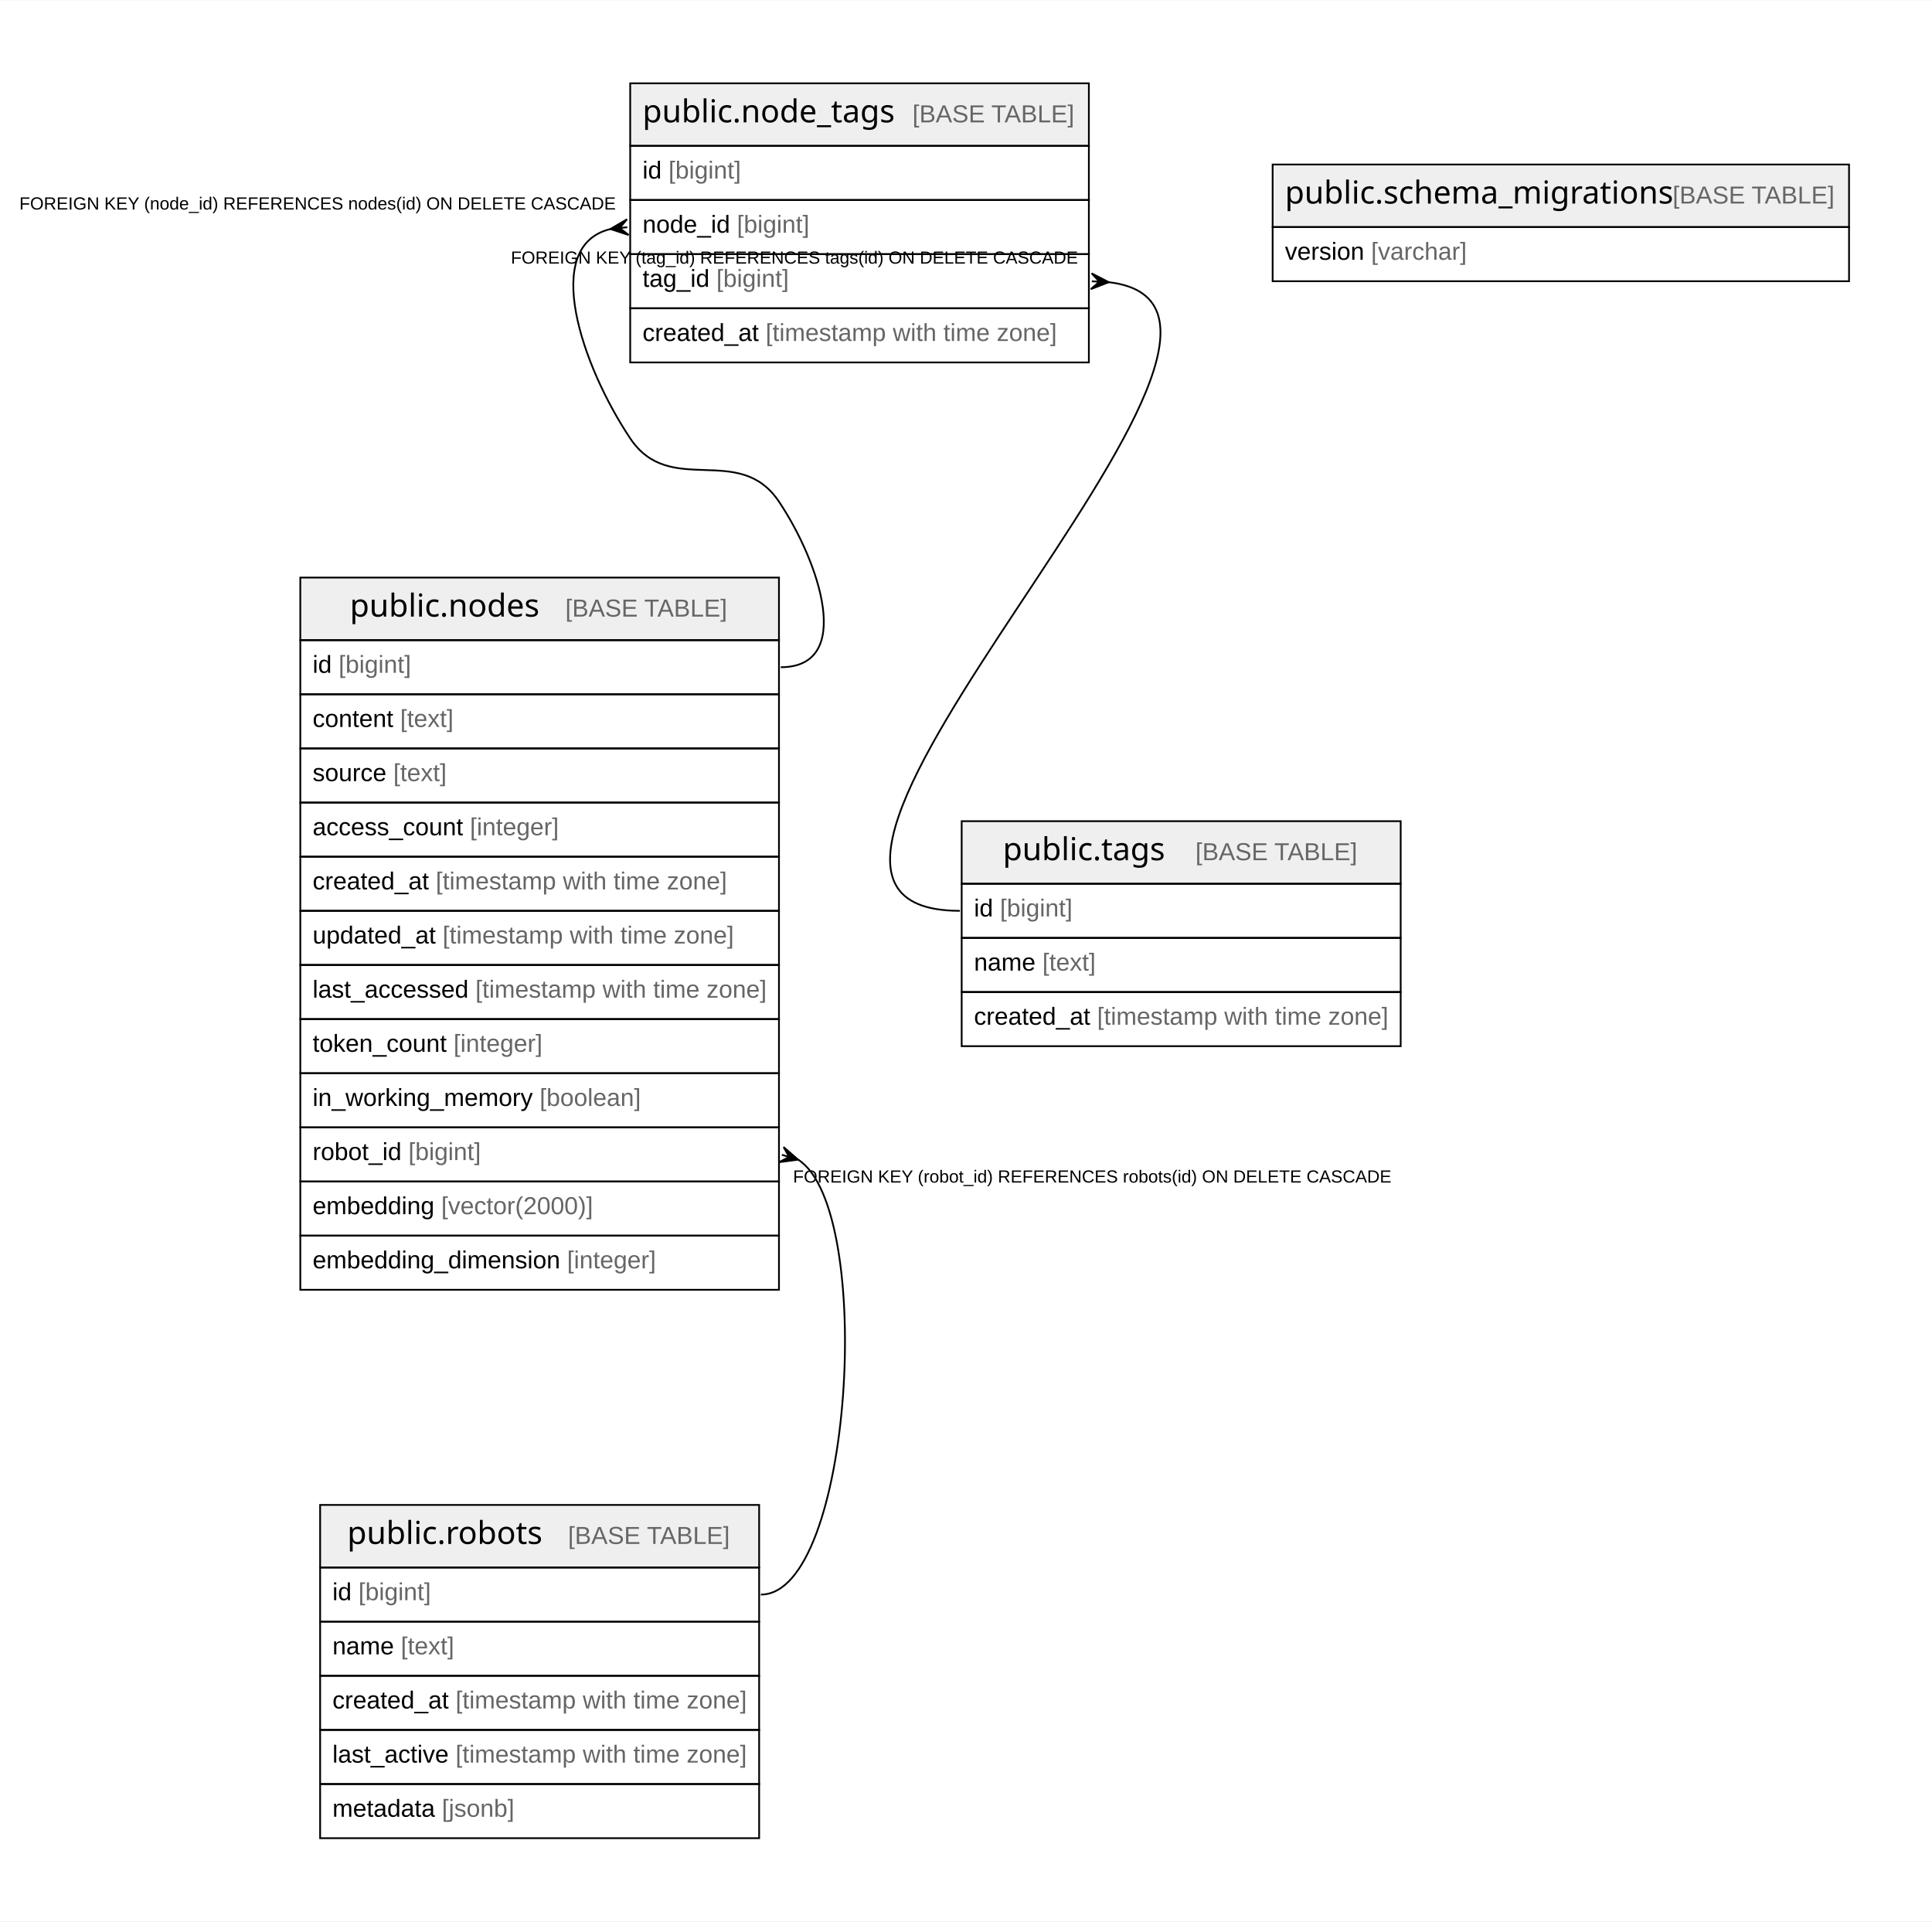
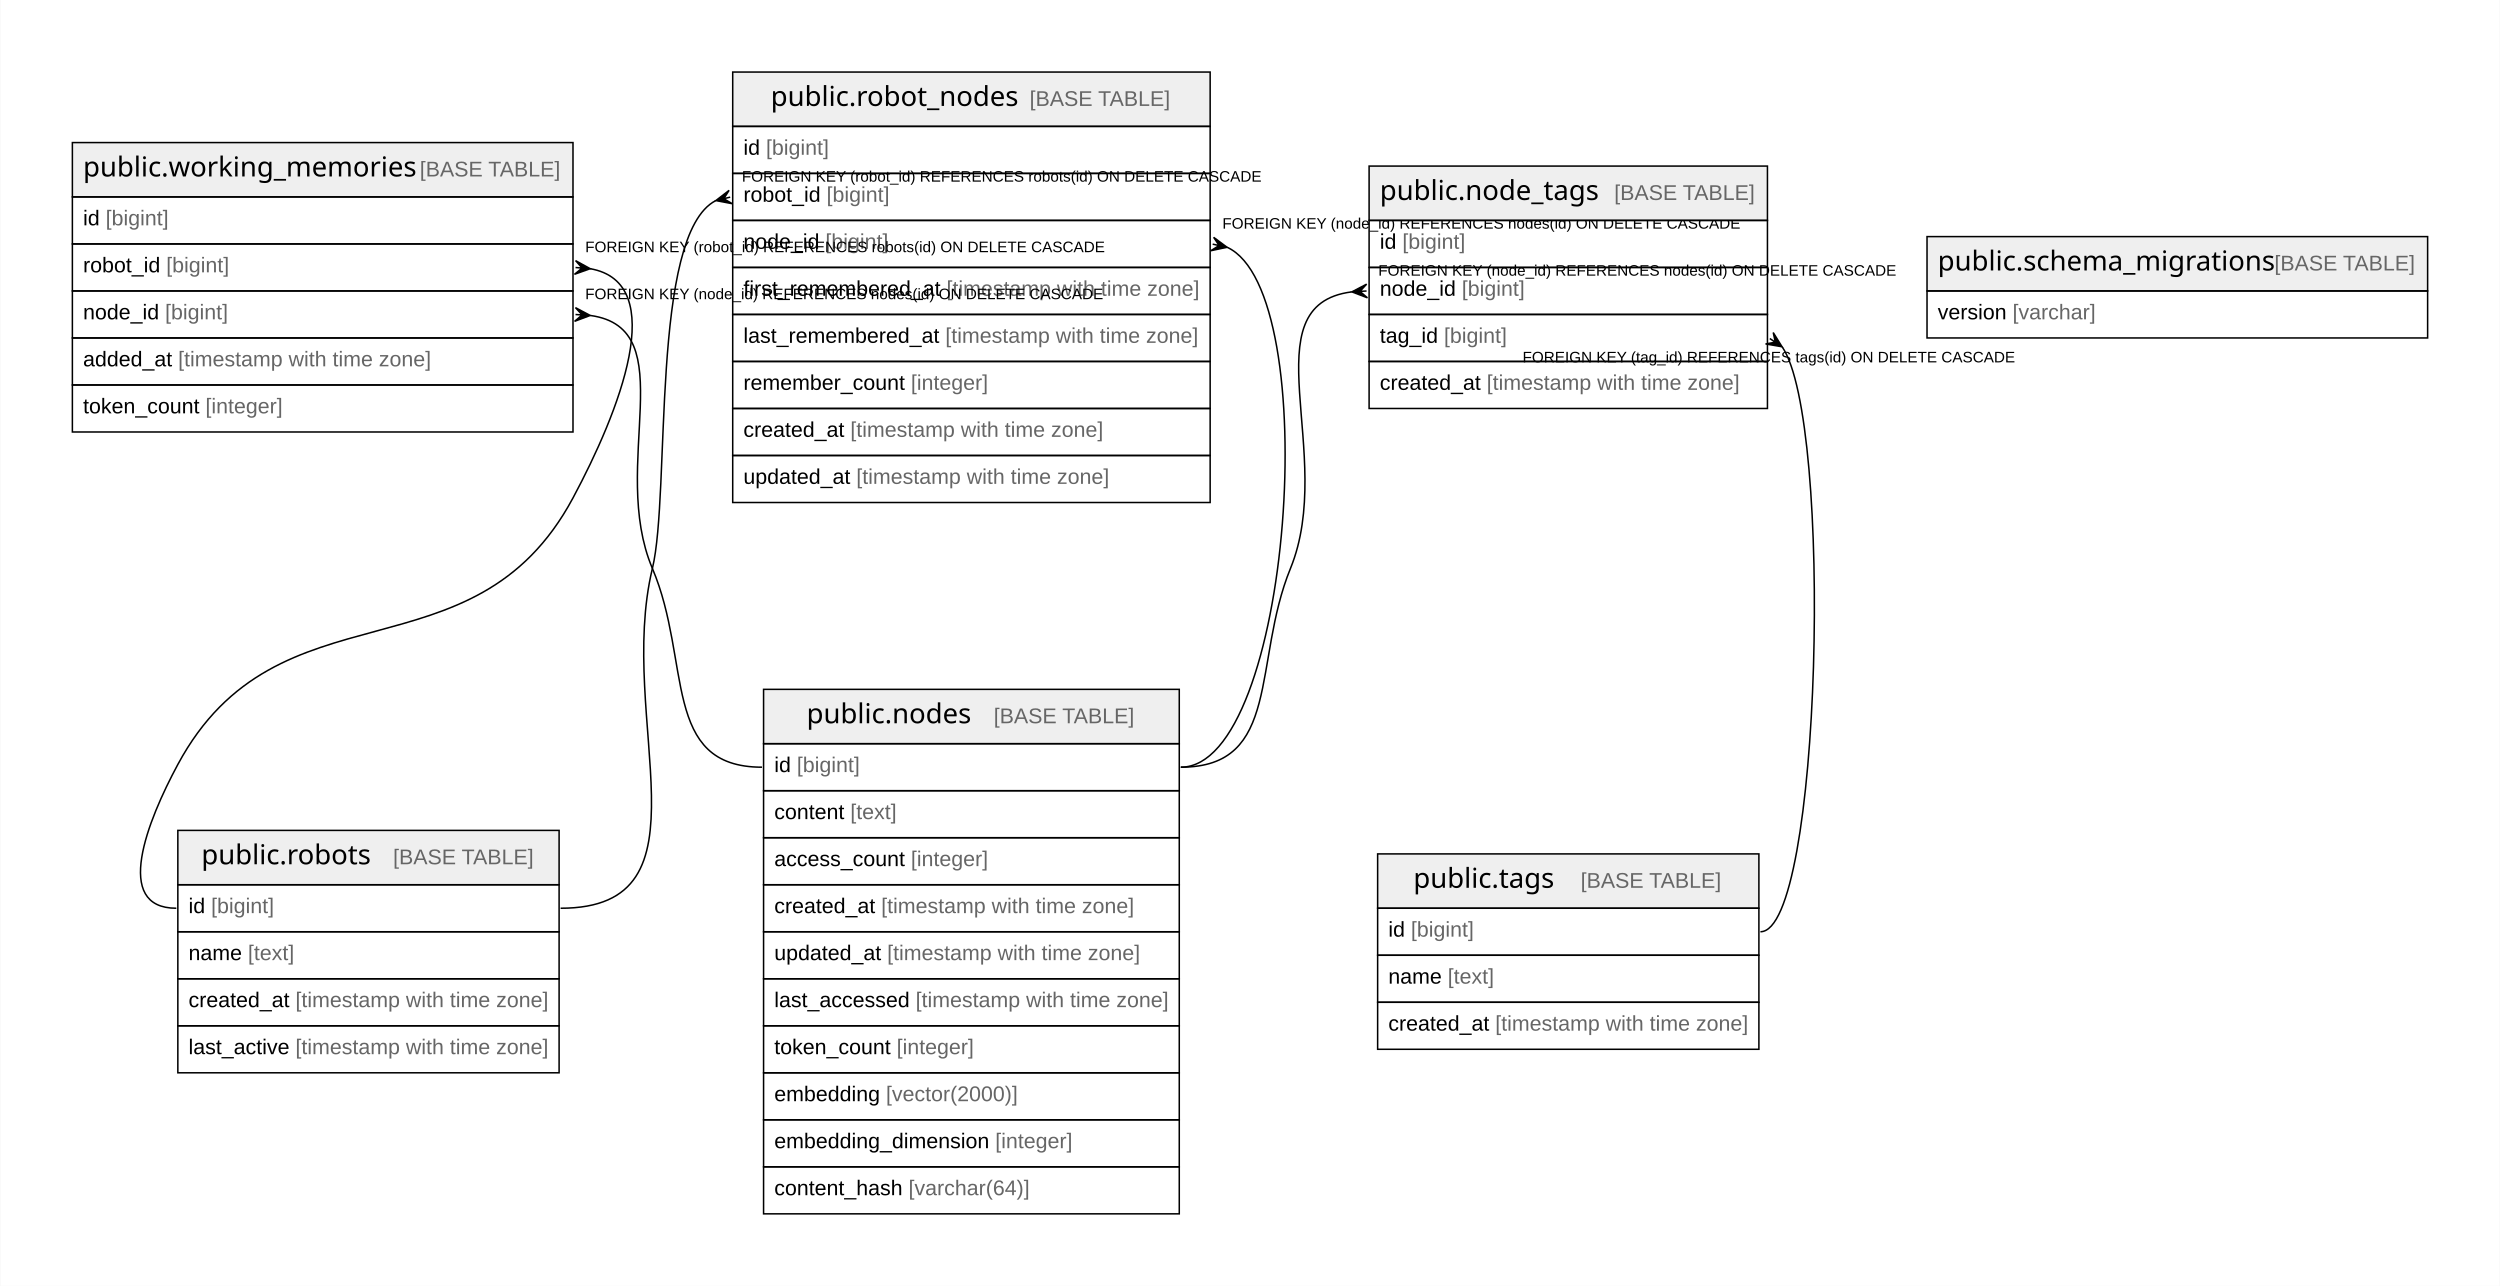
- <svg xmlns="http://www.w3.org/2000/svg" width="1099pt" height="1093pt" viewBox="0.00 0.00 1099.20 1092.80">
-   <g id="graph0" class="graph" transform="scale(1 1) rotate(0) translate(4 1088.8)">
-     <polygon fill="white" stroke="none" points="-4,4 -4,-1088.8 1095.2,-1088.8 1095.2,4 -4,4" />
+ <svg xmlns="http://www.w3.org/2000/svg" width="1637pt" height="842pt" viewBox="0.00 0.00 1637.35 842.40">
+   <g id="graph0" class="graph" transform="scale(1 1) rotate(0) translate(4 838.4)">
+     <polygon fill="white" stroke="none" points="-4,4 -4,-838.4 1633.35,-838.4 1633.35,4 -4,4" />
    <g id="node1" class="node">
-       <polygon fill="#efefef" stroke="none" points="354.55,-1006 354.55,-1041.6 615.51,-1041.6 615.51,-1006 354.55,-1006" />
-       <polygon fill="none" stroke="black" points="354.55,-1006 354.55,-1041.6 615.51,-1041.6 615.51,-1006 354.55,-1006" />
-       <text text-anchor="start" x="361.55" y="-1019.4" font-family="Arial Bold" font-size="18.00">public.node_tags</text>
-       <text text-anchor="start" x="484.02" y="-1019.4" font-family="Arial" font-size="14.00">    </text>
-       <text text-anchor="start" x="515.14" y="-1019.4" font-family="Arial" font-size="14.00" fill="#666666">[BASE TABLE]</text>
-       <polygon fill="none" stroke="black" points="354.55,-975.2 354.55,-1006 615.51,-1006 615.51,-975.2 354.55,-975.2" />
-       <text text-anchor="start" x="361.55" y="-987.4" font-family="Arial" font-size="14.00">id </text>
-       <text text-anchor="start" x="376.33" y="-987.4" font-family="Arial" font-size="14.00" fill="#666666">[bigint]</text>
-       <polygon fill="none" stroke="black" points="354.55,-944.4 354.55,-975.2 615.51,-975.2 615.51,-944.4 354.55,-944.4" />
-       <text text-anchor="start" x="361.55" y="-956.6" font-family="Arial" font-size="14.00">node_id </text>
-       <text text-anchor="start" x="415.26" y="-956.6" font-family="Arial" font-size="14.00" fill="#666666">[bigint]</text>
-       <polygon fill="none" stroke="black" points="354.55,-913.6 354.55,-944.4 615.51,-944.4 615.51,-913.6 354.55,-913.6" />
-       <text text-anchor="start" x="361.55" y="-925.8" font-family="Arial" font-size="14.00">tag_id </text>
-       <text text-anchor="start" x="403.58" y="-925.8" font-family="Arial" font-size="14.00" fill="#666666">[bigint]</text>
-       <polygon fill="none" stroke="black" points="354.55,-882.8 354.55,-913.6 615.51,-913.6 615.51,-882.8 354.55,-882.8" />
-       <text text-anchor="start" x="361.55" y="-895" font-family="Arial" font-size="14.00">created_at </text>
-       <text text-anchor="start" x="431.59" y="-895" font-family="Arial" font-size="14.00" fill="#666666">[timestamp with time zone]</text>
+       <polygon fill="#efefef" stroke="none" points="475.79,-755.6 475.79,-791.2 788.57,-791.2 788.57,-755.6 475.79,-755.6" />
+       <polygon fill="none" stroke="black" points="475.79,-755.6 475.79,-791.2 788.57,-791.2 788.57,-755.6 475.79,-755.6" />
+       <text text-anchor="start" x="500.69" y="-769" font-family="Arial Bold" font-size="18.00">public.robot_nodes</text>
+       <text text-anchor="start" x="639.17" y="-769" font-family="Arial" font-size="14.00">    </text>
+       <text text-anchor="start" x="670.29" y="-769" font-family="Arial" font-size="14.00" fill="#666666">[BASE TABLE]</text>
+       <polygon fill="none" stroke="black" points="475.79,-724.8 475.79,-755.6 788.57,-755.6 788.57,-724.8 475.79,-724.8" />
+       <text text-anchor="start" x="482.79" y="-737" font-family="Arial" font-size="14.00">id </text>
+       <text text-anchor="start" x="497.57" y="-737" font-family="Arial" font-size="14.00" fill="#666666">[bigint]</text>
+       <polygon fill="none" stroke="black" points="475.79,-694 475.79,-724.8 788.57,-724.8 788.57,-694 475.79,-694" />
+       <text text-anchor="start" x="482.79" y="-706.2" font-family="Arial" font-size="14.00">robot_id </text>
+       <text text-anchor="start" x="537.27" y="-706.2" font-family="Arial" font-size="14.00" fill="#666666">[bigint]</text>
+       <polygon fill="none" stroke="black" points="475.79,-663.2 475.79,-694 788.57,-694 788.57,-663.2 475.79,-663.2" />
+       <text text-anchor="start" x="482.79" y="-675.4" font-family="Arial" font-size="14.00">node_id </text>
+       <text text-anchor="start" x="536.51" y="-675.4" font-family="Arial" font-size="14.00" fill="#666666">[bigint]</text>
+       <polygon fill="none" stroke="black" points="475.79,-632.4 475.79,-663.2 788.57,-663.2 788.57,-632.4 475.79,-632.4" />
+       <text text-anchor="start" x="482.79" y="-644.6" font-family="Arial" font-size="14.00">first_remembered_at </text>
+       <text text-anchor="start" x="615.84" y="-644.6" font-family="Arial" font-size="14.00" fill="#666666">[timestamp with time zone]</text>
+       <polygon fill="none" stroke="black" points="475.79,-601.6 475.79,-632.4 788.57,-632.4 788.57,-601.6 475.79,-601.6" />
+       <text text-anchor="start" x="482.79" y="-613.8" font-family="Arial" font-size="14.00">last_remembered_at </text>
+       <text text-anchor="start" x="615.08" y="-613.8" font-family="Arial" font-size="14.00" fill="#666666">[timestamp with time zone]</text>
+       <polygon fill="none" stroke="black" points="475.79,-570.8 475.79,-601.6 788.57,-601.6 788.57,-570.8 475.79,-570.8" />
+       <text text-anchor="start" x="482.79" y="-583" font-family="Arial" font-size="14.00">remember_count </text>
+       <text text-anchor="start" x="592.51" y="-583" font-family="Arial" font-size="14.00" fill="#666666">[integer]</text>
+       <polygon fill="none" stroke="black" points="475.79,-540 475.79,-570.8 788.57,-570.8 788.57,-540 475.79,-540" />
+       <text text-anchor="start" x="482.79" y="-552.2" font-family="Arial" font-size="14.00">created_at </text>
+       <text text-anchor="start" x="552.84" y="-552.2" font-family="Arial" font-size="14.00" fill="#666666">[timestamp with time zone]</text>
+       <polygon fill="none" stroke="black" points="475.79,-509.2 475.79,-540 788.57,-540 788.57,-509.2 475.79,-509.2" />
+       <text text-anchor="start" x="482.79" y="-521.4" font-family="Arial" font-size="14.00">updated_at </text>
+       <text text-anchor="start" x="556.75" y="-521.4" font-family="Arial" font-size="14.00" fill="#666666">[timestamp with time zone]</text>
+     </g>
+     <g id="node3" class="node">
+       <polygon fill="#efefef" stroke="none" points="112.29,-258.8 112.29,-294.4 362.06,-294.4 362.06,-258.8 112.29,-258.8" />
+       <polygon fill="none" stroke="black" points="112.29,-258.8 112.29,-294.4 362.06,-294.4 362.06,-258.8 112.29,-258.8" />
+       <text text-anchor="start" x="127.69" y="-272.2" font-family="Arial Bold" font-size="18.00">public.robots</text>
+       <text text-anchor="start" x="222.18" y="-272.2" font-family="Arial" font-size="14.00">    </text>
+       <text text-anchor="start" x="253.3" y="-272.2" font-family="Arial" font-size="14.00" fill="#666666">[BASE TABLE]</text>
+       <polygon fill="none" stroke="black" points="112.29,-228 112.29,-258.8 362.06,-258.8 362.06,-228 112.29,-228" />
+       <text text-anchor="start" x="119.29" y="-240.2" font-family="Arial" font-size="14.00">id </text>
+       <text text-anchor="start" x="134.08" y="-240.2" font-family="Arial" font-size="14.00" fill="#666666">[bigint]</text>
+       <polygon fill="none" stroke="black" points="112.29,-197.2 112.29,-228 362.06,-228 362.06,-197.2 112.29,-197.2" />
+       <text text-anchor="start" x="119.29" y="-209.4" font-family="Arial" font-size="14.00">name </text>
+       <text text-anchor="start" x="158.2" y="-209.4" font-family="Arial" font-size="14.00" fill="#666666">[text]</text>
+       <polygon fill="none" stroke="black" points="112.29,-166.4 112.29,-197.2 362.06,-197.2 362.06,-166.4 112.29,-166.4" />
+       <text text-anchor="start" x="119.29" y="-178.6" font-family="Arial" font-size="14.00">created_at </text>
+       <text text-anchor="start" x="189.34" y="-178.6" font-family="Arial" font-size="14.00" fill="#666666">[timestamp with time zone]</text>
+       <polygon fill="none" stroke="black" points="112.29,-135.6 112.29,-166.4 362.06,-166.4 362.06,-135.6 112.29,-135.6" />
+       <text text-anchor="start" x="119.29" y="-147.8" font-family="Arial" font-size="14.00">last_active </text>
+       <text text-anchor="start" x="189.33" y="-147.8" font-family="Arial" font-size="14.00" fill="#666666">[timestamp with time zone]</text>
+     </g>
+     <g id="edge1" class="edge">
+       <path fill="none" stroke="black" d="M464.7,-706.99C421.57,-684.81 435.26,-516.18 423.18,-466 399.18,-366.37 465.54,-243.4 363.06,-243.4" />
+       <polygon fill="black" stroke="black" points="464.74,-707 473.42,-713.7 469.93,-708.24 474.14,-709.24 474.14,-709.24 474.14,-709.24 469.93,-708.24 475.51,-704.95 464.74,-707" />
+       <text text-anchor="start" x="481.79" y="-719.4" font-family="Arial" font-size="10.00">FOREIGN KEY (robot_id) REFERENCES robots(id) ON DELETE CASCADE</text>
    </g>
    <g id="node4" class="node">
-       <polygon fill="#efefef" stroke="none" points="166.86,-724.8 166.86,-760.4 439.19,-760.4 439.19,-724.8 166.86,-724.8" />
-       <polygon fill="none" stroke="black" points="166.86,-724.8 166.86,-760.4 439.19,-760.4 439.19,-724.8 166.86,-724.8" />
-       <text text-anchor="start" x="195.04" y="-738.2" font-family="Arial Bold" font-size="18.00">public.nodes</text>
-       <text text-anchor="start" x="286.53" y="-738.2" font-family="Arial" font-size="14.00">    </text>
-       <text text-anchor="start" x="317.64" y="-738.2" font-family="Arial" font-size="14.00" fill="#666666">[BASE TABLE]</text>
-       <polygon fill="none" stroke="black" points="166.86,-694 166.86,-724.8 439.19,-724.8 439.19,-694 166.86,-694" />
-       <text text-anchor="start" x="173.86" y="-706.2" font-family="Arial" font-size="14.00">id </text>
-       <text text-anchor="start" x="188.65" y="-706.2" font-family="Arial" font-size="14.00" fill="#666666">[bigint]</text>
-       <polygon fill="none" stroke="black" points="166.86,-663.2 166.86,-694 439.19,-694 439.19,-663.2 166.86,-663.2" />
-       <text text-anchor="start" x="173.86" y="-675.4" font-family="Arial" font-size="14.00">content </text>
-       <text text-anchor="start" x="223.68" y="-675.4" font-family="Arial" font-size="14.00" fill="#666666">[text]</text>
-       <polygon fill="none" stroke="black" points="166.86,-632.4 166.86,-663.2 439.19,-663.2 439.19,-632.4 166.86,-632.4" />
-       <text text-anchor="start" x="173.86" y="-644.6" font-family="Arial" font-size="14.00">source </text>
-       <text text-anchor="start" x="219.77" y="-644.6" font-family="Arial" font-size="14.00" fill="#666666">[text]</text>
-       <polygon fill="none" stroke="black" points="166.86,-601.6 166.86,-632.4 439.19,-632.4 439.19,-601.6 166.86,-601.6" />
-       <text text-anchor="start" x="173.86" y="-613.8" font-family="Arial" font-size="14.00">access_count </text>
-       <text text-anchor="start" x="263.36" y="-613.8" font-family="Arial" font-size="14.00" fill="#666666">[integer]</text>
-       <polygon fill="none" stroke="black" points="166.86,-570.8 166.86,-601.6 439.19,-601.6 439.19,-570.8 166.86,-570.8" />
-       <text text-anchor="start" x="173.86" y="-583" font-family="Arial" font-size="14.00">created_at </text>
-       <text text-anchor="start" x="243.91" y="-583" font-family="Arial" font-size="14.00" fill="#666666">[timestamp with time zone]</text>
-       <polygon fill="none" stroke="black" points="166.86,-540 166.86,-570.8 439.19,-570.8 439.19,-540 166.86,-540" />
-       <text text-anchor="start" x="173.86" y="-552.2" font-family="Arial" font-size="14.00">updated_at </text>
-       <text text-anchor="start" x="247.82" y="-552.2" font-family="Arial" font-size="14.00" fill="#666666">[timestamp with time zone]</text>
-       <polygon fill="none" stroke="black" points="166.86,-509.2 166.86,-540 439.19,-540 439.19,-509.2 166.86,-509.2" />
-       <text text-anchor="start" x="173.86" y="-521.4" font-family="Arial" font-size="14.00">last_accessed </text>
-       <text text-anchor="start" x="266.47" y="-521.4" font-family="Arial" font-size="14.00" fill="#666666">[timestamp with time zone]</text>
-       <polygon fill="none" stroke="black" points="166.86,-478.4 166.86,-509.2 439.19,-509.2 439.19,-478.4 166.86,-478.4" />
-       <text text-anchor="start" x="173.86" y="-490.6" font-family="Arial" font-size="14.00">token_count </text>
-       <text text-anchor="start" x="254.04" y="-490.6" font-family="Arial" font-size="14.00" fill="#666666">[integer]</text>
-       <polygon fill="none" stroke="black" points="166.86,-447.6 166.86,-478.4 439.19,-478.4 439.19,-447.6 166.86,-447.6" />
-       <text text-anchor="start" x="173.86" y="-459.8" font-family="Arial" font-size="14.00">in_working_memory </text>
-       <text text-anchor="start" x="303.02" y="-459.8" font-family="Arial" font-size="14.00" fill="#666666">[boolean]</text>
-       <polygon fill="none" stroke="black" points="166.86,-416.8 166.86,-447.6 439.19,-447.6 439.19,-416.8 166.86,-416.8" />
-       <text text-anchor="start" x="173.86" y="-429" font-family="Arial" font-size="14.00">robot_id </text>
-       <text text-anchor="start" x="228.35" y="-429" font-family="Arial" font-size="14.00" fill="#666666">[bigint]</text>
-       <polygon fill="none" stroke="black" points="166.86,-386 166.86,-416.8 439.19,-416.8 439.19,-386 166.86,-386" />
-       <text text-anchor="start" x="173.86" y="-398.2" font-family="Arial" font-size="14.00">embedding </text>
-       <text text-anchor="start" x="247.03" y="-398.2" font-family="Arial" font-size="14.00" fill="#666666">[vector(2000)]</text>
-       <polygon fill="none" stroke="black" points="166.86,-355.2 166.86,-386 439.19,-386 439.19,-355.2 166.86,-355.2" />
-       <text text-anchor="start" x="173.86" y="-367.4" font-family="Arial" font-size="14.00">embedding_dimension </text>
-       <text text-anchor="start" x="318.63" y="-367.4" font-family="Arial" font-size="14.00" fill="#666666">[integer]</text>
+       <polygon fill="#efefef" stroke="none" points="496.01,-351.2 496.01,-386.8 768.34,-386.8 768.34,-351.2 496.01,-351.2" />
+       <polygon fill="none" stroke="black" points="496.01,-351.2 496.01,-386.8 768.34,-386.8 768.34,-351.2 496.01,-351.2" />
+       <text text-anchor="start" x="524.19" y="-364.6" font-family="Arial Bold" font-size="18.00">public.nodes</text>
+       <text text-anchor="start" x="615.68" y="-364.6" font-family="Arial" font-size="14.00">    </text>
+       <text text-anchor="start" x="646.79" y="-364.6" font-family="Arial" font-size="14.00" fill="#666666">[BASE TABLE]</text>
+       <polygon fill="none" stroke="black" points="496.01,-320.4 496.01,-351.2 768.34,-351.2 768.34,-320.4 496.01,-320.4" />
+       <text text-anchor="start" x="503.01" y="-332.6" font-family="Arial" font-size="14.00">id </text>
+       <text text-anchor="start" x="517.8" y="-332.6" font-family="Arial" font-size="14.00" fill="#666666">[bigint]</text>
+       <polygon fill="none" stroke="black" points="496.01,-289.6 496.01,-320.4 768.34,-320.4 768.34,-289.6 496.01,-289.6" />
+       <text text-anchor="start" x="503.01" y="-301.8" font-family="Arial" font-size="14.00">content </text>
+       <text text-anchor="start" x="552.83" y="-301.8" font-family="Arial" font-size="14.00" fill="#666666">[text]</text>
+       <polygon fill="none" stroke="black" points="496.01,-258.8 496.01,-289.6 768.34,-289.6 768.34,-258.8 496.01,-258.8" />
+       <text text-anchor="start" x="503.01" y="-271" font-family="Arial" font-size="14.00">access_count </text>
+       <text text-anchor="start" x="592.51" y="-271" font-family="Arial" font-size="14.00" fill="#666666">[integer]</text>
+       <polygon fill="none" stroke="black" points="496.01,-228 496.01,-258.8 768.34,-258.8 768.34,-228 496.01,-228" />
+       <text text-anchor="start" x="503.01" y="-240.2" font-family="Arial" font-size="14.00">created_at </text>
+       <text text-anchor="start" x="573.06" y="-240.2" font-family="Arial" font-size="14.00" fill="#666666">[timestamp with time zone]</text>
+       <polygon fill="none" stroke="black" points="496.01,-197.2 496.01,-228 768.34,-228 768.34,-197.2 496.01,-197.2" />
+       <text text-anchor="start" x="503.01" y="-209.4" font-family="Arial" font-size="14.00">updated_at </text>
+       <text text-anchor="start" x="576.97" y="-209.4" font-family="Arial" font-size="14.00" fill="#666666">[timestamp with time zone]</text>
+       <polygon fill="none" stroke="black" points="496.01,-166.4 496.01,-197.2 768.34,-197.2 768.34,-166.4 496.01,-166.4" />
+       <text text-anchor="start" x="503.01" y="-178.6" font-family="Arial" font-size="14.00">last_accessed </text>
+       <text text-anchor="start" x="595.62" y="-178.6" font-family="Arial" font-size="14.00" fill="#666666">[timestamp with time zone]</text>
+       <polygon fill="none" stroke="black" points="496.01,-135.6 496.01,-166.4 768.34,-166.4 768.34,-135.6 496.01,-135.6" />
+       <text text-anchor="start" x="503.01" y="-147.8" font-family="Arial" font-size="14.00">token_count </text>
+       <text text-anchor="start" x="583.18" y="-147.8" font-family="Arial" font-size="14.00" fill="#666666">[integer]</text>
+       <polygon fill="none" stroke="black" points="496.01,-104.8 496.01,-135.6 768.34,-135.6 768.34,-104.8 496.01,-104.8" />
+       <text text-anchor="start" x="503.01" y="-117" font-family="Arial" font-size="14.00">embedding </text>
+       <text text-anchor="start" x="576.18" y="-117" font-family="Arial" font-size="14.00" fill="#666666">[vector(2000)]</text>
+       <polygon fill="none" stroke="black" points="496.01,-74 496.01,-104.8 768.34,-104.8 768.34,-74 496.01,-74" />
+       <text text-anchor="start" x="503.01" y="-86.2" font-family="Arial" font-size="14.00">embedding_dimension </text>
+       <text text-anchor="start" x="647.78" y="-86.2" font-family="Arial" font-size="14.00" fill="#666666">[integer]</text>
+       <polygon fill="none" stroke="black" points="496.01,-43.2 496.01,-74 768.34,-74 768.34,-43.2 496.01,-43.2" />
+       <text text-anchor="start" x="503.01" y="-55.4" font-family="Arial" font-size="14.00">content_hash </text>
+       <text text-anchor="start" x="590.97" y="-55.4" font-family="Arial" font-size="14.00" fill="#666666">[varchar(64)]</text>
    </g>
-     <g id="edge1" class="edge">
-       <path fill="none" stroke="black" d="M343.41,-958.71C303.63,-949.3 326.97,-880.91 354.55,-839.6 377.24,-805.6 416.46,-837.58 439.19,-803.6 462.48,-768.8 482.06,-709.4 440.19,-709.4" />
-       <polygon fill="black" stroke="black" points="343.27,-958.7 352.73,-964.24 348.57,-959.27 352.88,-959.73 352.88,-959.73 352.88,-959.73 348.57,-959.27 353.69,-955.29 343.27,-958.7" />
-       <text text-anchor="start" x="7" y="-969.8" font-family="Arial" font-size="10.00">FOREIGN KEY (node_id) REFERENCES nodes(id) ON DELETE CASCADE</text>
+     <g id="edge2" class="edge">
+       <path fill="none" stroke="black" d="M799.67,-676.41C863.86,-647.22 842.08,-335.8 769.34,-335.8" />
+       <polygon fill="black" stroke="black" points="799.67,-676.41 788.94,-674.13 794.45,-677.54 790.22,-678.46 790.22,-678.46 790.22,-678.46 794.45,-677.54 790.85,-682.93 799.67,-676.41" />
+       <text text-anchor="start" x="796.57" y="-688.6" font-family="Arial" font-size="10.00">FOREIGN KEY (node_id) REFERENCES nodes(id) ON DELETE CASCADE</text>
+     </g>
+     <g id="node2" class="node">
+       <polygon fill="#efefef" stroke="none" points="1258.2,-647.8 1258.2,-683.4 1586.15,-683.4 1586.15,-647.8 1258.2,-647.8" />
+       <polygon fill="none" stroke="black" points="1258.2,-647.8 1258.2,-683.4 1586.15,-683.4 1586.15,-647.8 1258.2,-647.8" />
+       <text text-anchor="start" x="1265.2" y="-661.2" font-family="Arial Bold" font-size="18.00">public.schema_migrations</text>
+       <text text-anchor="start" x="1454.66" y="-661.2" font-family="Arial" font-size="14.00">    </text>
+       <text text-anchor="start" x="1485.78" y="-661.2" font-family="Arial" font-size="14.00" fill="#666666">[BASE TABLE]</text>
+       <polygon fill="none" stroke="black" points="1258.2,-617 1258.2,-647.8 1586.15,-647.8 1586.15,-617 1258.2,-617" />
+       <text text-anchor="start" x="1265.2" y="-629.2" font-family="Arial" font-size="14.00">version </text>
+       <text text-anchor="start" x="1314.22" y="-629.2" font-family="Arial" font-size="14.00" fill="#666666">[varchar]</text>
    </g>
    <g id="node5" class="node">
-       <polygon fill="#efefef" stroke="none" points="543.14,-586.2 543.14,-621.8 792.91,-621.8 792.91,-586.2 543.14,-586.2" />
-       <polygon fill="none" stroke="black" points="543.14,-586.2 543.14,-621.8 792.91,-621.8 792.91,-586.2 543.14,-586.2" />
-       <text text-anchor="start" x="566.54" y="-599.6" font-family="Arial Bold" font-size="18.00">public.tags</text>
-       <text text-anchor="start" x="645.03" y="-599.6" font-family="Arial" font-size="14.00">    </text>
-       <text text-anchor="start" x="676.14" y="-599.6" font-family="Arial" font-size="14.00" fill="#666666">[BASE TABLE]</text>
-       <polygon fill="none" stroke="black" points="543.14,-555.4 543.14,-586.2 792.91,-586.2 792.91,-555.4 543.14,-555.4" />
-       <text text-anchor="start" x="550.14" y="-567.6" font-family="Arial" font-size="14.00">id </text>
-       <text text-anchor="start" x="564.93" y="-567.6" font-family="Arial" font-size="14.00" fill="#666666">[bigint]</text>
-       <polygon fill="none" stroke="black" points="543.14,-524.6 543.14,-555.4 792.91,-555.4 792.91,-524.6 543.14,-524.6" />
-       <text text-anchor="start" x="550.14" y="-536.8" font-family="Arial" font-size="14.00">name </text>
-       <text text-anchor="start" x="589.05" y="-536.8" font-family="Arial" font-size="14.00" fill="#666666">[text]</text>
-       <polygon fill="none" stroke="black" points="543.14,-493.8 543.14,-524.6 792.91,-524.6 792.91,-493.8 543.14,-493.8" />
-       <text text-anchor="start" x="550.14" y="-506" font-family="Arial" font-size="14.00">created_at </text>
-       <text text-anchor="start" x="620.19" y="-506" font-family="Arial" font-size="14.00" fill="#666666">[timestamp with time zone]</text>
+       <polygon fill="#efefef" stroke="none" points="898.29,-243.4 898.29,-279 1148.06,-279 1148.06,-243.4 898.29,-243.4" />
+       <polygon fill="none" stroke="black" points="898.29,-243.4 898.29,-279 1148.06,-279 1148.06,-243.4 898.29,-243.4" />
+       <text text-anchor="start" x="921.69" y="-256.8" font-family="Arial Bold" font-size="18.00">public.tags</text>
+       <text text-anchor="start" x="1000.18" y="-256.8" font-family="Arial" font-size="14.00">    </text>
+       <text text-anchor="start" x="1031.29" y="-256.8" font-family="Arial" font-size="14.00" fill="#666666">[BASE TABLE]</text>
+       <polygon fill="none" stroke="black" points="898.29,-212.6 898.29,-243.4 1148.06,-243.4 1148.06,-212.6 898.29,-212.6" />
+       <text text-anchor="start" x="905.29" y="-224.8" font-family="Arial" font-size="14.00">id </text>
+       <text text-anchor="start" x="920.08" y="-224.8" font-family="Arial" font-size="14.00" fill="#666666">[bigint]</text>
+       <polygon fill="none" stroke="black" points="898.29,-181.8 898.29,-212.6 1148.06,-212.6 1148.06,-181.8 898.29,-181.8" />
+       <text text-anchor="start" x="905.29" y="-194" font-family="Arial" font-size="14.00">name </text>
+       <text text-anchor="start" x="944.2" y="-194" font-family="Arial" font-size="14.00" fill="#666666">[text]</text>
+       <polygon fill="none" stroke="black" points="898.29,-151 898.29,-181.8 1148.06,-181.8 1148.06,-151 898.29,-151" />
+       <text text-anchor="start" x="905.29" y="-163.2" font-family="Arial" font-size="14.00">created_at </text>
+       <text text-anchor="start" x="975.34" y="-163.2" font-family="Arial" font-size="14.00" fill="#666666">[timestamp with time zone]</text>
    </g>
-     <g id="edge2" class="edge">
-       <path fill="none" stroke="black" d="M626.63,-928.47C761.44,-913.09 383.2,-570.8 542.14,-570.8" />
-       <polygon fill="black" stroke="black" points="626.83,-928.46 616.61,-924.49 621.5,-928.74 617.18,-928.96 617.18,-928.96 617.18,-928.96 621.5,-928.74 617.08,-933.48 626.83,-928.46" />
-       <text text-anchor="start" x="286.65" y="-939" font-family="Arial" font-size="10.00">FOREIGN KEY (tag_id) REFERENCES tags(id) ON DELETE CASCADE</text>
-     </g>
-     <g id="node2" class="node">
-       <polygon fill="#efefef" stroke="none" points="720.06,-959.8 720.06,-995.4 1048,-995.4 1048,-959.8 720.06,-959.8" />
-       <polygon fill="none" stroke="black" points="720.06,-959.8 720.06,-995.4 1048,-995.4 1048,-959.8 720.06,-959.8" />
-       <text text-anchor="start" x="727.06" y="-973.2" font-family="Arial Bold" font-size="18.00">public.schema_migrations</text>
-       <text text-anchor="start" x="916.51" y="-973.2" font-family="Arial" font-size="14.00">    </text>
-       <text text-anchor="start" x="947.63" y="-973.2" font-family="Arial" font-size="14.00" fill="#666666">[BASE TABLE]</text>
-       <polygon fill="none" stroke="black" points="720.06,-929 720.06,-959.8 1048,-959.8 1048,-929 720.06,-929" />
-       <text text-anchor="start" x="727.06" y="-941.2" font-family="Arial" font-size="14.00">version </text>
-       <text text-anchor="start" x="776.08" y="-941.2" font-family="Arial" font-size="14.00" fill="#666666">[varchar]</text>
-     </g>
-     <g id="node3" class="node">
-       <polygon fill="#efefef" stroke="none" points="178.14,-197.2 178.14,-232.8 427.91,-232.8 427.91,-197.2 178.14,-197.2" />
-       <polygon fill="none" stroke="black" points="178.14,-197.2 178.14,-232.8 427.91,-232.8 427.91,-197.2 178.14,-197.2" />
-       <text text-anchor="start" x="193.54" y="-210.6" font-family="Arial Bold" font-size="18.00">public.robots</text>
-       <text text-anchor="start" x="288.03" y="-210.6" font-family="Arial" font-size="14.00">    </text>
-       <text text-anchor="start" x="319.15" y="-210.6" font-family="Arial" font-size="14.00" fill="#666666">[BASE TABLE]</text>
-       <polygon fill="none" stroke="black" points="178.14,-166.4 178.14,-197.2 427.91,-197.2 427.91,-166.4 178.14,-166.4" />
-       <text text-anchor="start" x="185.14" y="-178.6" font-family="Arial" font-size="14.00">id </text>
-       <text text-anchor="start" x="199.93" y="-178.6" font-family="Arial" font-size="14.00" fill="#666666">[bigint]</text>
-       <polygon fill="none" stroke="black" points="178.14,-135.6 178.14,-166.4 427.91,-166.4 427.91,-135.6 178.14,-135.6" />
-       <text text-anchor="start" x="185.14" y="-147.8" font-family="Arial" font-size="14.00">name </text>
-       <text text-anchor="start" x="224.05" y="-147.8" font-family="Arial" font-size="14.00" fill="#666666">[text]</text>
-       <polygon fill="none" stroke="black" points="178.14,-104.8 178.14,-135.6 427.91,-135.6 427.91,-104.8 178.14,-104.8" />
-       <text text-anchor="start" x="185.14" y="-117" font-family="Arial" font-size="14.00">created_at </text>
-       <text text-anchor="start" x="255.19" y="-117" font-family="Arial" font-size="14.00" fill="#666666">[timestamp with time zone]</text>
-       <polygon fill="none" stroke="black" points="178.14,-74 178.14,-104.8 427.91,-104.8 427.91,-74 178.14,-74" />
-       <text text-anchor="start" x="185.14" y="-86.2" font-family="Arial" font-size="14.00">last_active </text>
-       <text text-anchor="start" x="255.18" y="-86.2" font-family="Arial" font-size="14.00" fill="#666666">[timestamp with time zone]</text>
-       <polygon fill="none" stroke="black" points="178.14,-43.2 178.14,-74 427.91,-74 427.91,-43.2 178.14,-43.2" />
-       <text text-anchor="start" x="185.14" y="-55.4" font-family="Arial" font-size="14.00">metadata </text>
-       <text text-anchor="start" x="247.4" y="-55.4" font-family="Arial" font-size="14.00" fill="#666666">[jsonb]</text>
+     <g id="node6" class="node">
+       <polygon fill="#efefef" stroke="none" points="892.7,-694 892.7,-729.6 1153.66,-729.6 1153.66,-694 892.7,-694" />
+       <polygon fill="none" stroke="black" points="892.7,-694 892.7,-729.6 1153.66,-729.6 1153.66,-694 892.7,-694" />
+       <text text-anchor="start" x="899.7" y="-707.4" font-family="Arial Bold" font-size="18.00">public.node_tags</text>
+       <text text-anchor="start" x="1022.17" y="-707.4" font-family="Arial" font-size="14.00">    </text>
+       <text text-anchor="start" x="1053.29" y="-707.4" font-family="Arial" font-size="14.00" fill="#666666">[BASE TABLE]</text>
+       <polygon fill="none" stroke="black" points="892.7,-663.2 892.7,-694 1153.66,-694 1153.66,-663.2 892.7,-663.2" />
+       <text text-anchor="start" x="899.7" y="-675.4" font-family="Arial" font-size="14.00">id </text>
+       <text text-anchor="start" x="914.48" y="-675.4" font-family="Arial" font-size="14.00" fill="#666666">[bigint]</text>
+       <polygon fill="none" stroke="black" points="892.7,-632.4 892.7,-663.2 1153.66,-663.2 1153.66,-632.4 892.7,-632.4" />
+       <text text-anchor="start" x="899.7" y="-644.6" font-family="Arial" font-size="14.00">node_id </text>
+       <text text-anchor="start" x="953.41" y="-644.6" font-family="Arial" font-size="14.00" fill="#666666">[bigint]</text>
+       <polygon fill="none" stroke="black" points="892.7,-601.6 892.7,-632.4 1153.66,-632.4 1153.66,-601.6 892.7,-601.6" />
+       <text text-anchor="start" x="899.7" y="-613.8" font-family="Arial" font-size="14.00">tag_id </text>
+       <text text-anchor="start" x="941.73" y="-613.8" font-family="Arial" font-size="14.00" fill="#666666">[bigint]</text>
+       <polygon fill="none" stroke="black" points="892.7,-570.8 892.7,-601.6 1153.66,-601.6 1153.66,-570.8 892.7,-570.8" />
+       <text text-anchor="start" x="899.7" y="-583" font-family="Arial" font-size="14.00">created_at </text>
+       <text text-anchor="start" x="969.74" y="-583" font-family="Arial" font-size="14.00" fill="#666666">[timestamp with time zone]</text>
    </g>
    <g id="edge3" class="edge">
-       <path fill="none" stroke="black" d="M450.13,-429.21C494.26,-400.96 481.02,-181.8 428.91,-181.8" />
-       <polygon fill="black" stroke="black" points="450.09,-429.23 439.22,-427.79 444.98,-430.76 440.83,-432.01 440.83,-432.01 440.83,-432.01 444.98,-430.76 441.81,-436.41 450.09,-429.23" />
-       <text text-anchor="start" x="447.19" y="-416.2" font-family="Arial" font-size="10.00">FOREIGN KEY (robot_id) REFERENCES robots(id) ON DELETE CASCADE</text>
+       <path fill="none" stroke="black" d="M881.27,-647.18C813.48,-638.5 871.45,-540.15 841.18,-466 816.2,-404.81 835.43,-335.8 769.34,-335.8" />
+       <polygon fill="black" stroke="black" points="881.38,-647.19 891.09,-652.27 886.7,-647.5 891.03,-647.76 891.03,-647.76 891.03,-647.76 886.7,-647.5 891.63,-643.29 881.38,-647.19" />
+       <text text-anchor="start" x="898.7" y="-657.8" font-family="Arial" font-size="10.00">FOREIGN KEY (node_id) REFERENCES nodes(id) ON DELETE CASCADE</text>
+     </g>
+     <g id="edge4" class="edge">
+       <path fill="none" stroke="black" d="M1163.27,-611.2C1196.88,-562.81 1189.17,-228 1149.06,-228" />
+       <polygon fill="black" stroke="black" points="1163.23,-611.23 1152.42,-613.08 1158.81,-614.21 1155.21,-616.63 1155.21,-616.63 1155.21,-616.63 1158.81,-614.21 1157.45,-620.55 1163.23,-611.23" />
+       <text text-anchor="start" x="993.23" y="-601" font-family="Arial" font-size="10.00">FOREIGN KEY (tag_id) REFERENCES tags(id) ON DELETE CASCADE</text>
+     </g>
+     <g id="node7" class="node">
+       <polygon fill="#efefef" stroke="none" points="43.2,-709.4 43.2,-745 371.16,-745 371.16,-709.4 43.2,-709.4" />
+       <polygon fill="none" stroke="black" points="43.2,-709.4 43.2,-745 371.16,-745 371.16,-709.4 43.2,-709.4" />
+       <text text-anchor="start" x="50.2" y="-722.8" font-family="Arial Bold" font-size="18.00">public.working_memories</text>
+       <text text-anchor="start" x="239.67" y="-722.8" font-family="Arial" font-size="14.00">    </text>
+       <text text-anchor="start" x="270.78" y="-722.8" font-family="Arial" font-size="14.00" fill="#666666">[BASE TABLE]</text>
+       <polygon fill="none" stroke="black" points="43.2,-678.6 43.2,-709.4 371.16,-709.4 371.16,-678.6 43.2,-678.6" />
+       <text text-anchor="start" x="50.2" y="-690.8" font-family="Arial" font-size="14.00">id </text>
+       <text text-anchor="start" x="64.99" y="-690.8" font-family="Arial" font-size="14.00" fill="#666666">[bigint]</text>
+       <polygon fill="none" stroke="black" points="43.2,-647.8 43.2,-678.6 371.16,-678.6 371.16,-647.8 43.2,-647.8" />
+       <text text-anchor="start" x="50.2" y="-660" font-family="Arial" font-size="14.00">robot_id </text>
+       <text text-anchor="start" x="104.68" y="-660" font-family="Arial" font-size="14.00" fill="#666666">[bigint]</text>
+       <polygon fill="none" stroke="black" points="43.2,-617 43.2,-647.8 371.16,-647.8 371.16,-617 43.2,-617" />
+       <text text-anchor="start" x="50.2" y="-629.2" font-family="Arial" font-size="14.00">node_id </text>
+       <text text-anchor="start" x="103.92" y="-629.2" font-family="Arial" font-size="14.00" fill="#666666">[bigint]</text>
+       <polygon fill="none" stroke="black" points="43.2,-586.2 43.2,-617 371.16,-617 371.16,-586.2 43.2,-586.2" />
+       <text text-anchor="start" x="50.2" y="-598.4" font-family="Arial" font-size="14.00">added_at </text>
+       <text text-anchor="start" x="112.48" y="-598.4" font-family="Arial" font-size="14.00" fill="#666666">[timestamp with time zone]</text>
+       <polygon fill="none" stroke="black" points="43.2,-555.4 43.2,-586.2 371.16,-586.2 371.16,-555.4 43.2,-555.4" />
+       <text text-anchor="start" x="50.2" y="-567.6" font-family="Arial" font-size="14.00">token_count </text>
+       <text text-anchor="start" x="130.37" y="-567.6" font-family="Arial" font-size="14.00" fill="#666666">[integer]</text>
+     </g>
+     <g id="edge5" class="edge">
+       <path fill="none" stroke="black" d="M382.25,-662.4C435.3,-653.25 401.13,-568.12 371.16,-512.2 305.6,-389.89 178.09,-459.78 112.29,-337.6 92.44,-300.74 69.42,-243.4 111.29,-243.4" />
+       <polygon fill="black" stroke="black" points="382.46,-662.38 372.13,-658.69 377.14,-662.8 372.82,-663.15 372.82,-663.15 372.82,-663.15 377.14,-662.8 372.85,-667.66 382.46,-662.38" />
+       <text text-anchor="start" x="379.16" y="-673.2" font-family="Arial" font-size="10.00">FOREIGN KEY (robot_id) REFERENCES robots(id) ON DELETE CASCADE</text>
+     </g>
+     <g id="edge6" class="edge">
+       <path fill="none" stroke="black" d="M382.55,-631.73C444.2,-623.16 394.47,-533.74 423.18,-466 448.97,-405.15 428.92,-335.8 495.01,-335.8" />
+       <polygon fill="black" stroke="black" points="382.47,-631.74 372.2,-627.89 377.14,-632.08 372.82,-632.36 372.82,-632.36 372.82,-632.36 377.14,-632.08 372.78,-636.87 382.47,-631.74" />
+       <text text-anchor="start" x="379.16" y="-642.4" font-family="Arial" font-size="10.00">FOREIGN KEY (node_id) REFERENCES nodes(id) ON DELETE CASCADE</text>
    </g>
  </g>
</svg>
